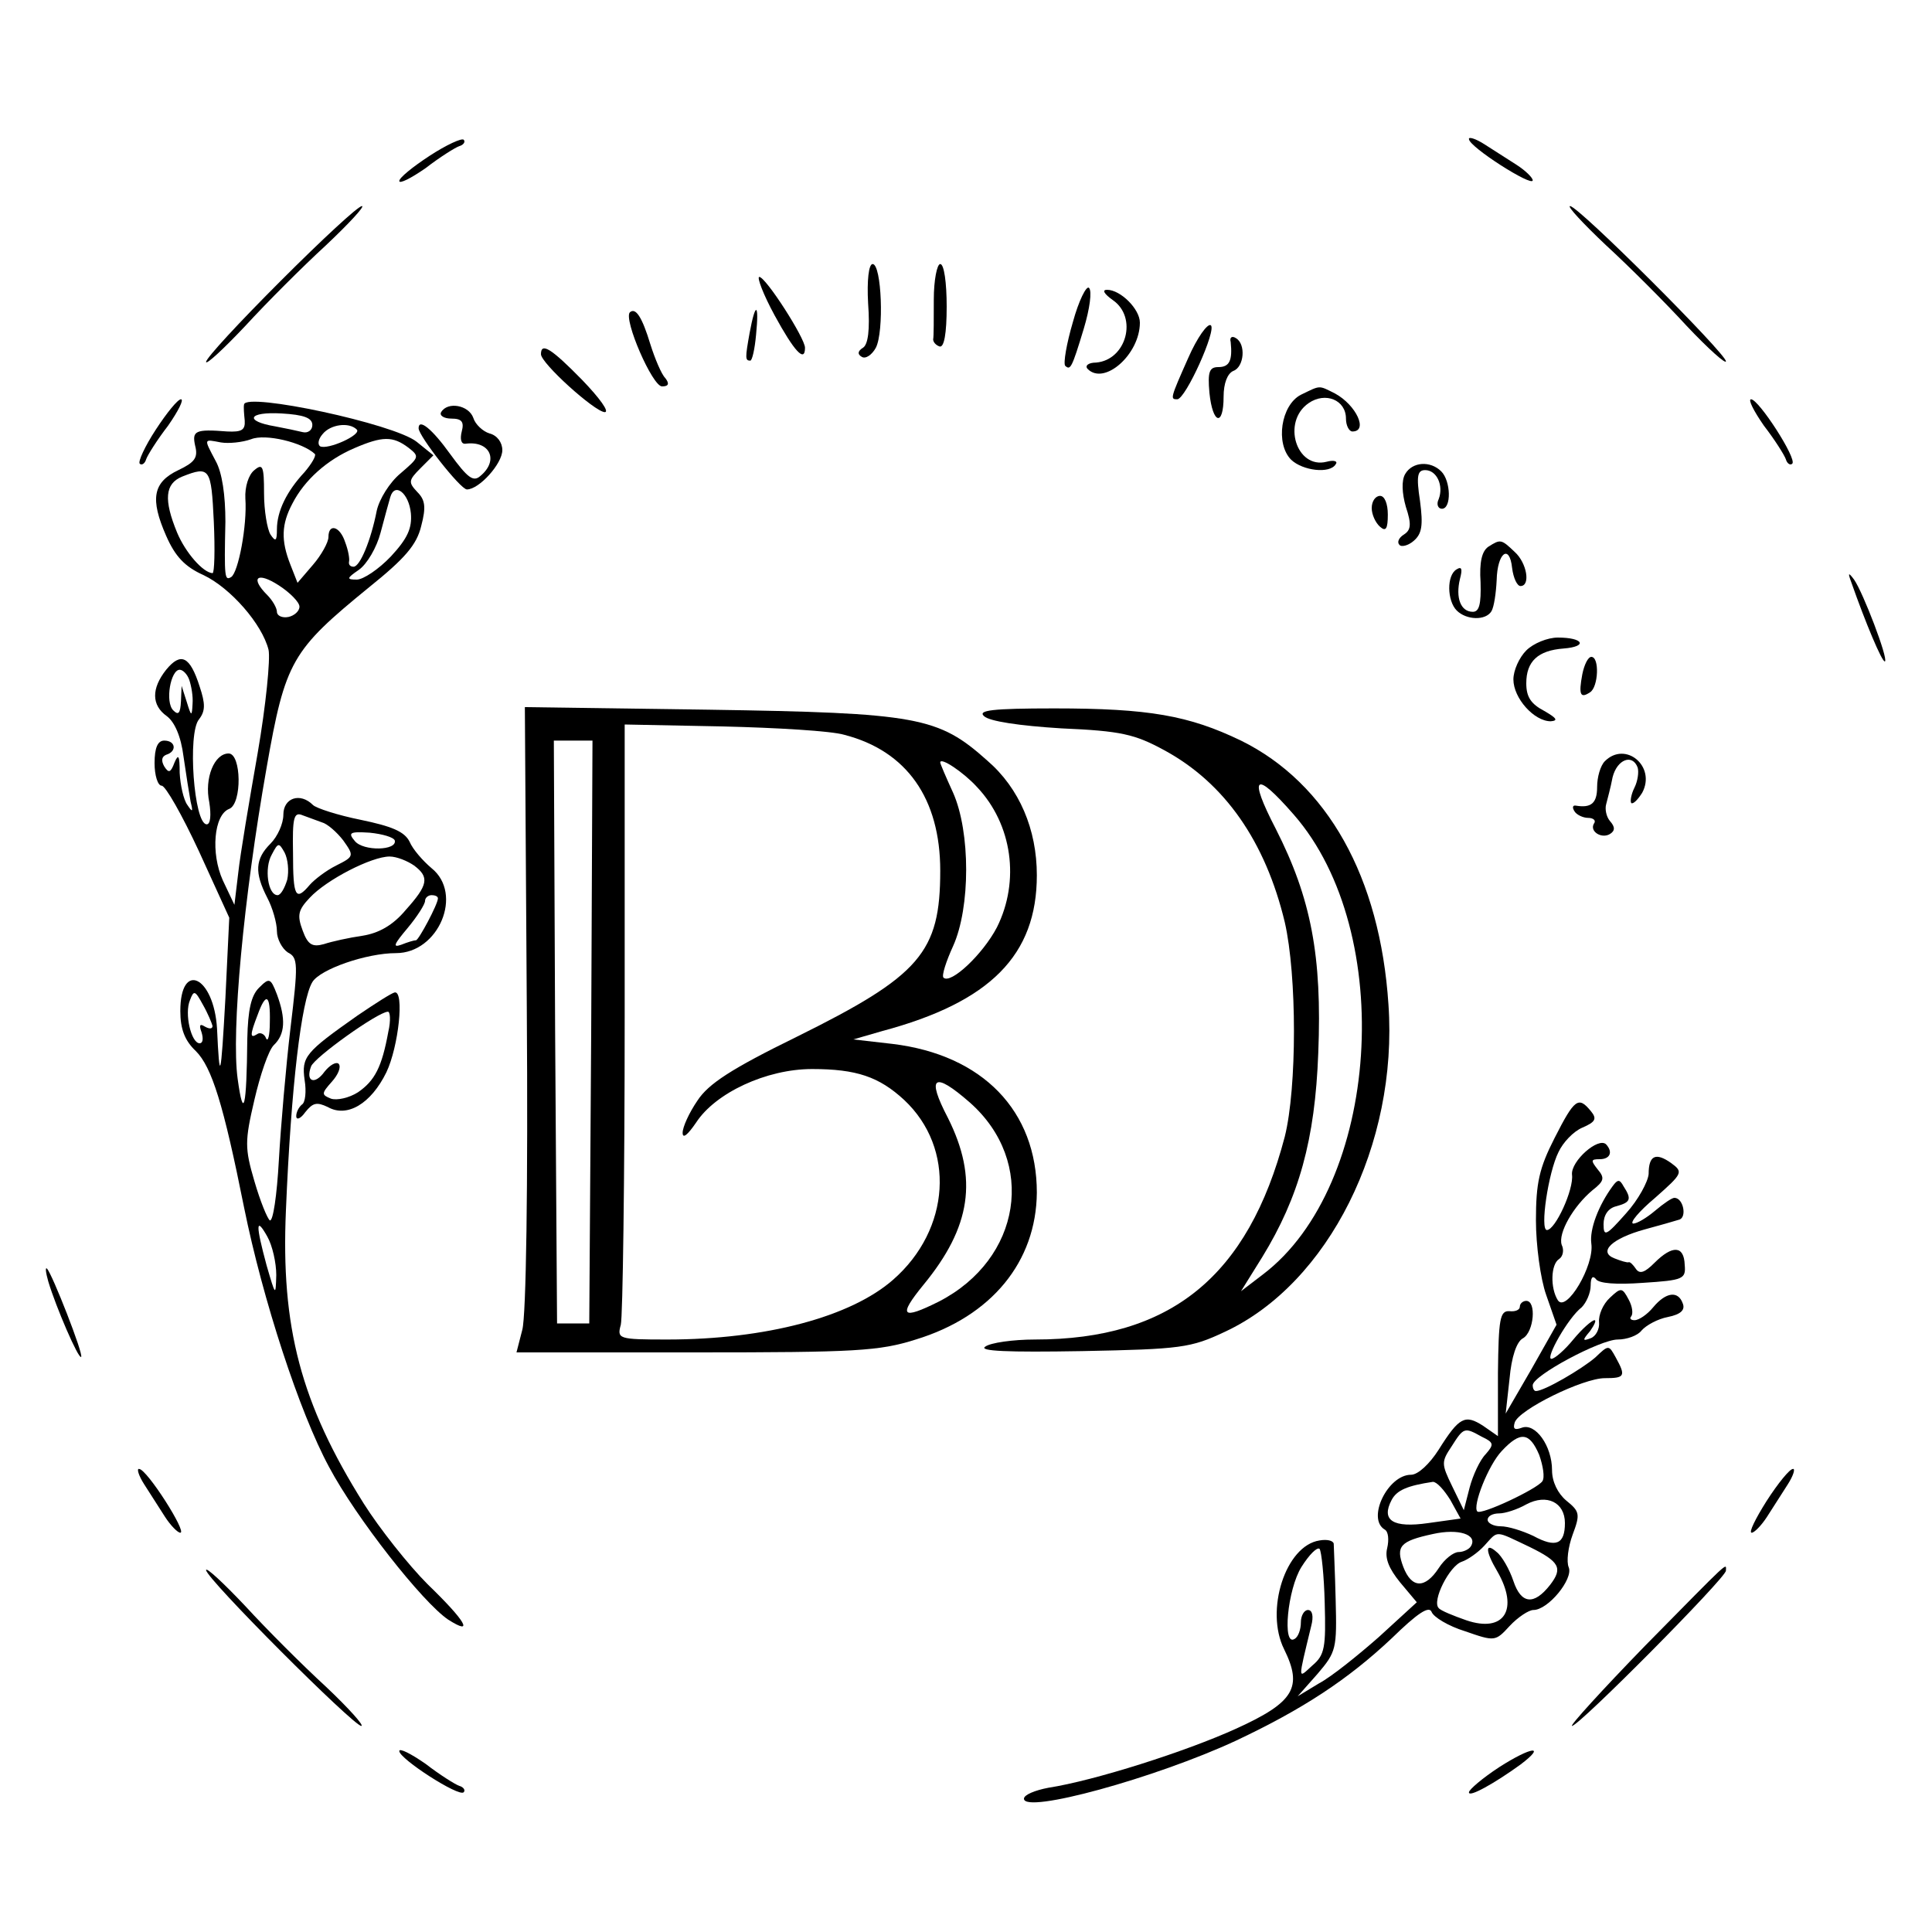
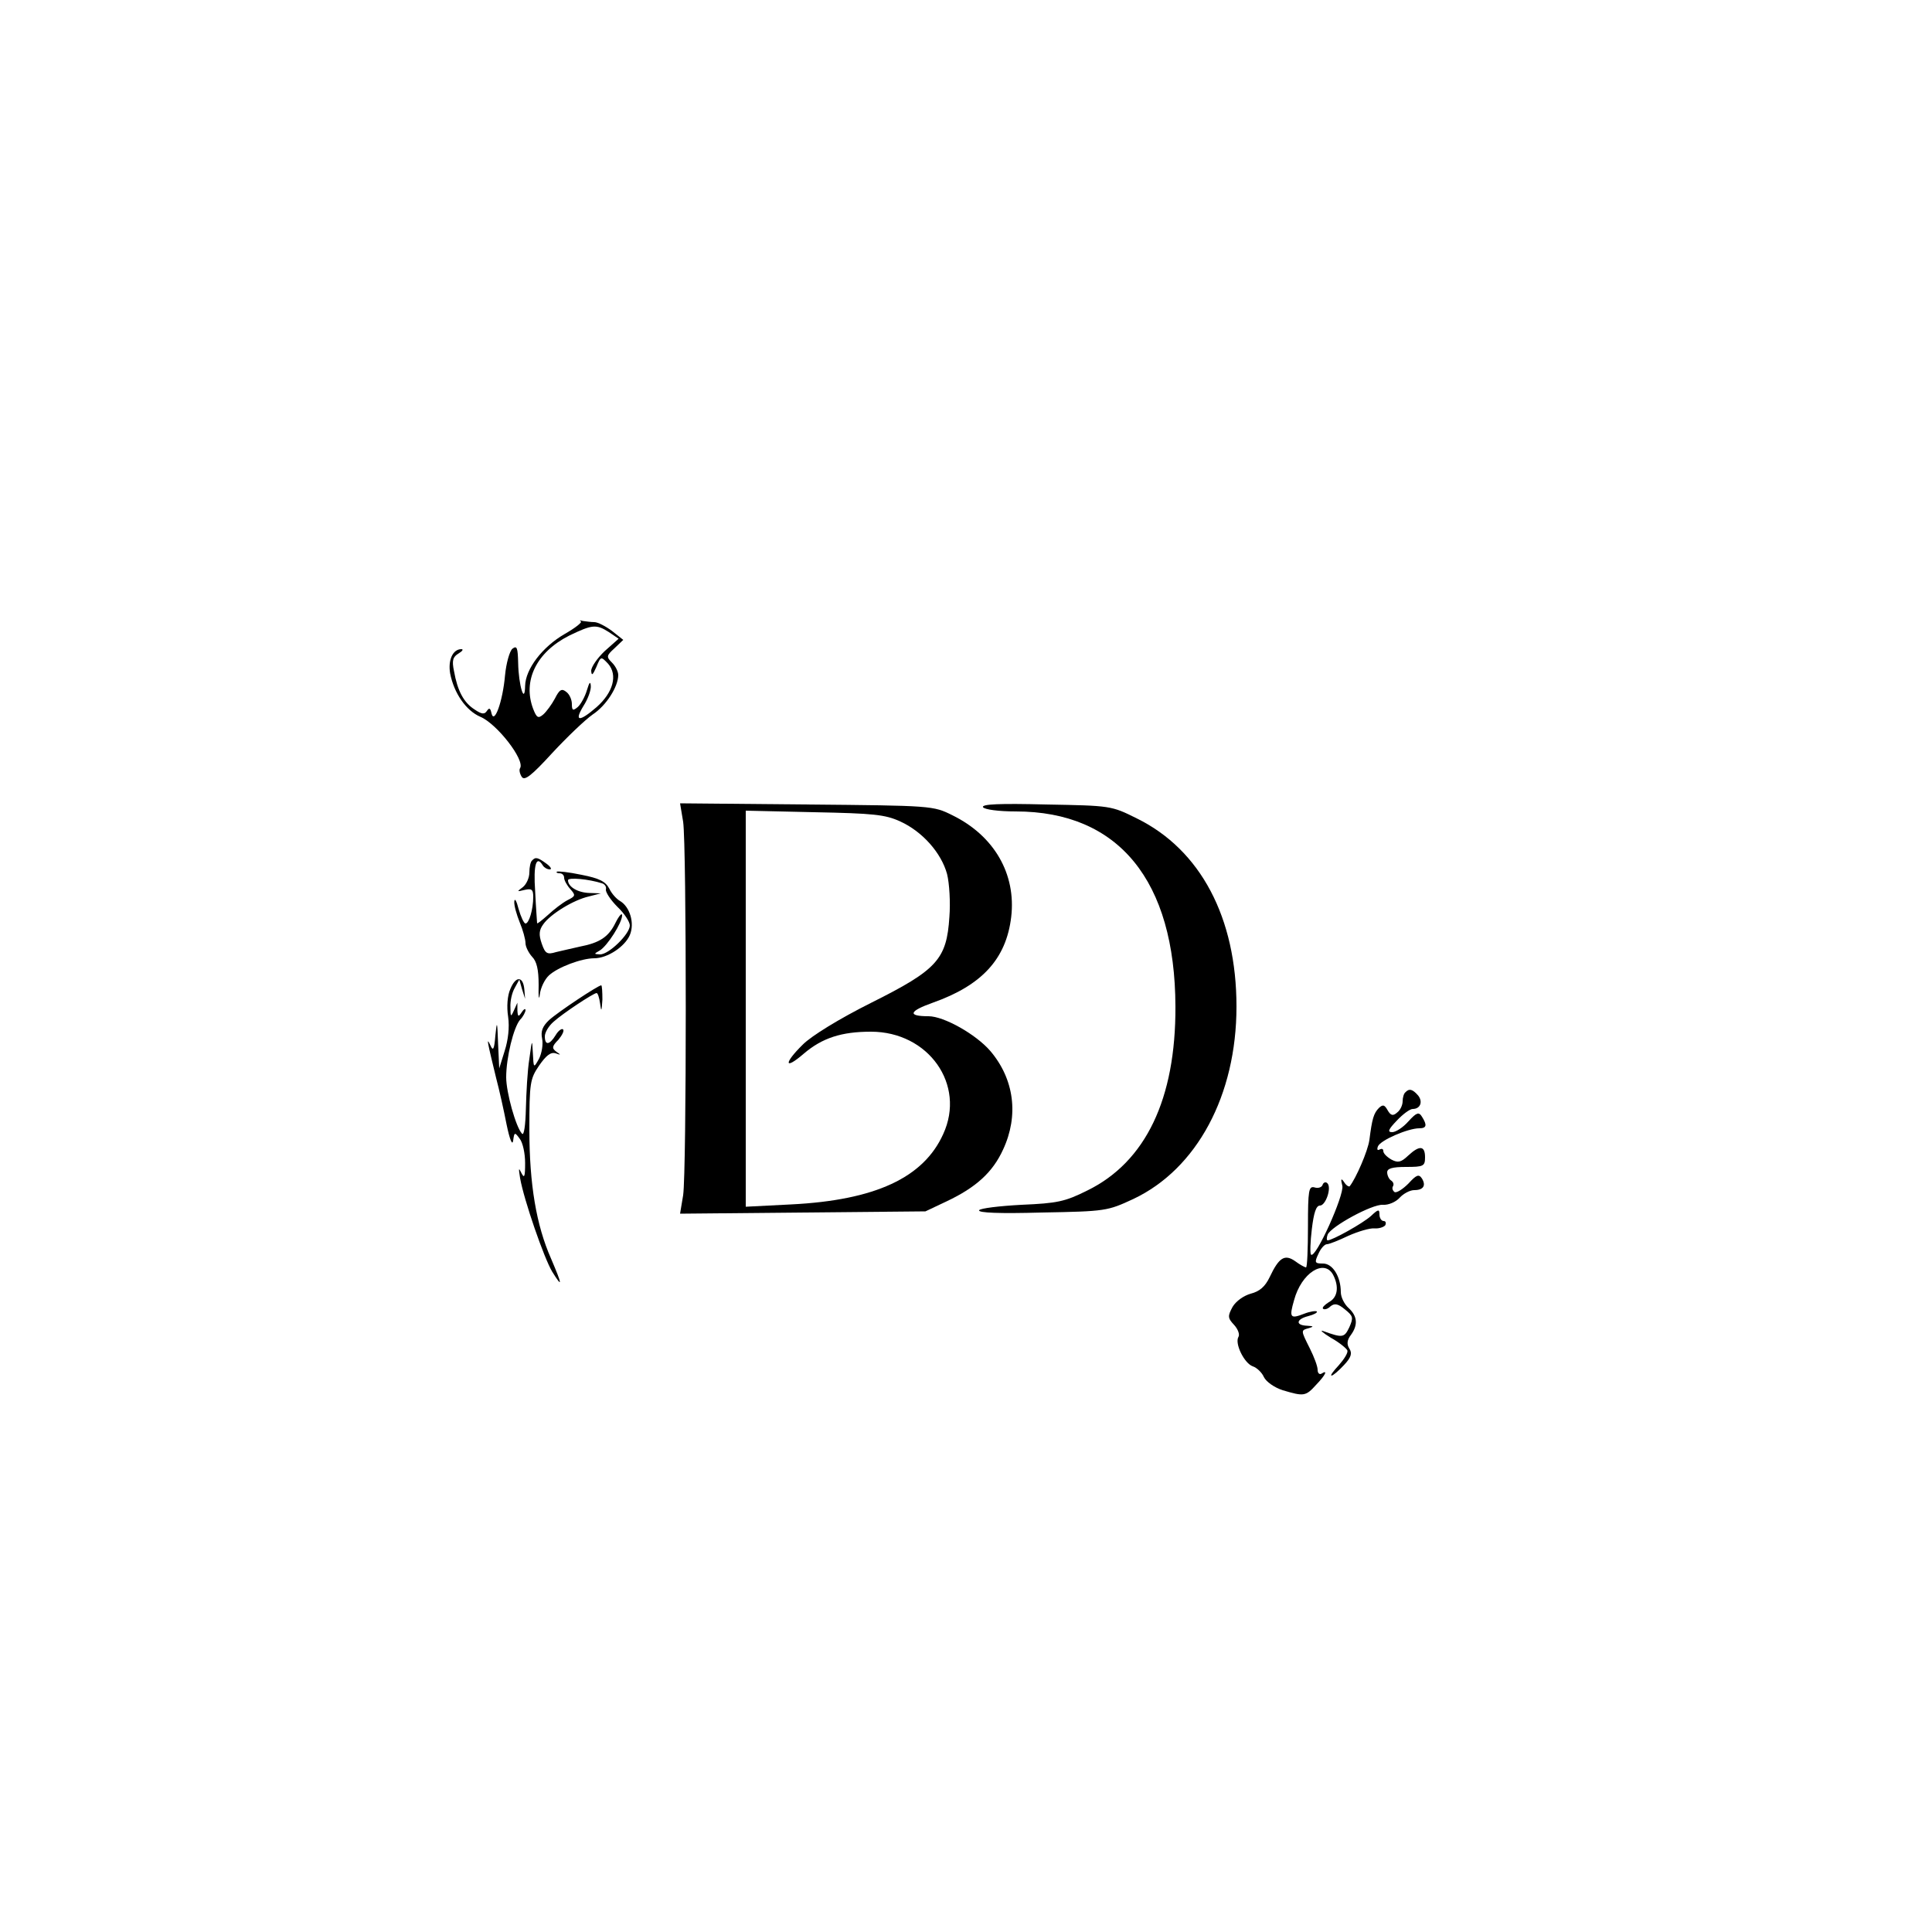
- <svg xmlns="http://www.w3.org/2000/svg" version="1.0" width="300pt" height="300pt" viewBox="0 0 300 300" preserveAspectRatio="xMidYMid meet">
-   <g transform="translate(0,300) scale(0.1,-0.1)" fill="#000000" stroke="none">
-     <path d="M667 2758 c-26 -17 -47 -34 -47 -39 0 -5 18 4 41 20 22 17 46 32 52 34 7 2 10 7 7 10 -3 3 -27 -8 -53 -25z" />
-     <path d="M2281 2784 c0 -12 99 -75 99 -64 0 4 -11 15 -25 24 -14 9 -36 23 -50 32 -14 9 -25 12 -24 8z" />
-     <path d="M436 2564 c-64 -64 -116 -120 -116 -126 0 -5 27 20 61 56 33 36 89 92 125 125 36 34 61 61 56 61 -6 0 -62 -52 -126 -116z" />
-     <path d="M2494 2619 c36 -33 92 -89 125 -125 34 -36 61 -60 61 -55 0 12 -229 241 -242 241 -5 0 20 -27 56 -61z" />
-     <path d="M1348 2529 c3 -41 0 -64 -8 -69 -8 -5 -9 -10 -2 -14 6 -4 16 3 22 14 13 25 9 130 -5 130 -6 0 -9 -25 -7 -61z" />
-     <path d="M1450 2535 c0 -30 0 -58 -1 -62 0 -4 4 -9 10 -11 7 -2 11 20 11 62 0 37 -4 66 -10 66 -5 0 -10 -25 -10 -55z" />
-     <path d="M1203 2510 c30 -55 47 -74 47 -50 0 15 -61 110 -71 110 -4 0 6 -27 24 -60z" />
-     <path d="M1666 2500 c-10 -34 -15 -64 -12 -68 8 -7 10 -5 29 58 9 30 13 58 8 63 -4 4 -16 -20 -25 -53z" />
-     <path d="M1728 2534 c39 -27 21 -93 -26 -97 -12 0 -18 -5 -13 -10 26 -26 81 23 81 72 0 21 -30 51 -51 51 -8 0 -5 -6 9 -16z" />
-     <path d="M978 2515 c-10 -11 35 -115 50 -115 10 0 12 4 5 13 -6 6 -16 30 -23 52 -13 43 -23 58 -32 50z" />
-     <path d="M1164 2483 c-7 -39 -7 -43 1 -43 3 0 7 18 9 40 5 50 -1 52 -10 3z" />
-     <path d="M1845 2444 c-28 -63 -28 -64 -17 -64 13 0 62 109 52 115 -5 3 -21 -19 -35 -51z" />
-     <path d="M1911 2469 c3 -29 -2 -39 -19 -39 -14 0 -17 -7 -14 -40 5 -49 22 -53 22 -6 0 21 6 36 15 40 17 6 20 42 4 51 -6 4 -10 1 -8 -6z" />
-     <path d="M840 2450 c0 -14 83 -89 99 -90 8 0 -8 22 -35 50 -48 49 -64 59 -64 40z" />
-     <path d="M2020 2387 c-31 -16 -40 -76 -15 -101 18 -17 60 -22 69 -7 4 5 -3 7 -14 4 -47 -12 -70 62 -28 91 26 18 58 5 58 -24 0 -11 5 -20 10 -20 25 0 6 41 -27 59 -26 13 -22 13 -53 -2z" />
-     <path d="M242 2333 c-17 -26 -28 -50 -25 -53 3 -3 8 0 10 7 2 6 17 30 34 52 16 23 25 41 20 41 -5 0 -22 -21 -39 -47z" />
-     <path d="M379 2372 c-1 -4 0 -15 1 -25 1 -15 -5 -18 -27 -17 -50 4 -55 1 -50 -22 5 -19 -1 -26 -26 -38 -40 -19 -44 -45 -19 -102 14 -32 29 -48 58 -61 42 -20 91 -76 101 -116 3 -14 -4 -86 -17 -161 -13 -74 -27 -157 -30 -185 l-6 -50 -18 38 c-19 42 -14 102 10 111 20 8 19 86 -1 86 -22 0 -38 -38 -30 -76 3 -19 2 -34 -4 -34 -20 0 -30 142 -12 163 10 13 10 24 1 51 -15 47 -29 54 -52 26 -23 -29 -23 -55 1 -72 12 -9 22 -31 26 -63 4 -28 9 -59 11 -70 4 -16 3 -17 -5 -5 -6 8 -11 31 -12 50 0 27 -2 30 -8 16 -6 -16 -9 -17 -16 -6 -5 9 -4 15 3 18 17 5 15 22 -3 22 -10 0 -15 -11 -15 -35 0 -19 5 -35 11 -35 6 0 32 -46 58 -102 l47 -103 -6 -125 c-7 -126 -9 -134 -13 -47 -5 81 -57 106 -57 27 0 -28 7 -46 24 -62 25 -25 43 -83 75 -243 29 -143 86 -318 132 -403 42 -79 145 -210 185 -237 41 -26 27 -2 -32 55 -30 30 -75 87 -99 125 -98 156 -129 274 -121 456 8 192 24 326 41 354 12 20 84 45 130 45 66 0 105 92 55 132 -13 11 -29 29 -34 41 -8 16 -28 24 -76 34 -35 7 -69 18 -74 23 -20 20 -46 11 -46 -15 0 -14 -9 -34 -20 -45 -24 -24 -25 -45 -5 -84 8 -15 15 -39 15 -52 0 -12 8 -27 17 -33 16 -8 16 -18 4 -118 -7 -59 -15 -152 -18 -205 -3 -54 -9 -95 -14 -93 -4 3 -15 30 -24 61 -15 51 -15 62 0 126 9 39 22 77 30 85 18 17 19 41 5 79 -10 26 -12 26 -28 10 -12 -12 -17 -34 -18 -79 -1 -108 -6 -128 -15 -62 -10 73 9 279 45 483 29 166 39 182 159 280 56 45 74 66 81 95 8 30 6 41 -6 53 -14 15 -14 18 5 37 l20 20 -26 21 c-35 28 -265 77 -268 58z m106 -32 c0 -8 -7 -13 -15 -11 -8 2 -27 6 -43 9 -48 8 -42 23 10 20 35 -2 48 -7 48 -18z m69 -7 c8 -8 -45 -32 -57 -26 -4 3 -3 11 4 19 12 15 41 19 53 7z m-65 -38 c2 -3 -5 -15 -16 -28 -28 -30 -43 -61 -43 -89 0 -18 -2 -20 -10 -8 -5 8 -10 37 -10 64 0 42 -2 47 -15 36 -9 -7 -15 -26 -14 -44 3 -42 -11 -115 -22 -122 -10 -6 -11 -2 -9 86 0 41 -5 76 -15 94 -19 36 -19 34 8 29 12 -2 33 0 47 5 22 9 80 -5 99 -23z m145 10 c18 -14 17 -15 -12 -40 -17 -14 -33 -40 -37 -58 -9 -46 -26 -87 -36 -87 -5 0 -8 3 -7 8 1 4 -1 17 -6 30 -8 25 -26 30 -26 8 0 -8 -11 -28 -24 -43 l-24 -28 -11 28 c-15 38 -14 63 3 95 19 37 54 68 96 86 44 19 60 19 84 1z m-302 -115 c2 -44 1 -80 -2 -80 -15 1 -42 32 -55 63 -21 51 -19 76 8 87 43 17 45 13 49 -70z m306 13 c2 -23 -5 -39 -31 -67 -19 -20 -43 -36 -53 -36 -16 0 -16 2 3 15 13 9 28 35 34 58 6 23 13 48 15 55 7 24 29 6 32 -25z m-173 -145 c0 -7 -8 -14 -17 -16 -10 -2 -18 2 -18 8 0 6 -7 18 -15 26 -27 27 -16 37 18 15 17 -11 32 -26 32 -33z m-171 -114 c3 -9 6 -25 5 -37 -1 -20 -2 -20 -9 3 l-8 25 -1 -24 c-1 -19 -4 -22 -12 -14 -13 13 -4 63 10 63 5 0 12 -7 15 -16z m206 -221 c8 -2 23 -15 33 -28 17 -24 17 -25 -11 -39 -16 -8 -34 -22 -41 -30 -22 -26 -26 -19 -26 49 -1 55 1 65 15 59 8 -3 22 -8 30 -11z m113 -28 c4 -16 -49 -17 -62 -1 -11 13 -8 15 23 13 20 -2 37 -7 39 -12z m-167 -61 c-4 -13 -10 -24 -15 -24 -15 0 -21 42 -9 63 10 19 11 19 20 3 5 -10 7 -28 4 -42z m197 22 c24 -18 22 -30 -13 -69 -20 -24 -42 -36 -67 -40 -21 -3 -48 -9 -60 -13 -18 -5 -25 -1 -33 21 -9 24 -7 32 11 51 26 28 96 64 124 64 11 0 28 -7 38 -14z m37 -51 c0 -9 -30 -65 -34 -65 -3 0 -13 -3 -23 -7 -14 -5 -11 1 10 26 15 18 27 37 27 42 0 5 5 9 10 9 6 0 10 -2 10 -5z m-350 -198 c0 -5 -5 -5 -12 -1 -8 5 -9 2 -5 -9 3 -10 2 -17 -3 -17 -13 0 -24 46 -15 67 6 16 8 15 20 -7 8 -14 14 -29 15 -33z m89 6 c0 -21 -3 -32 -6 -25 -2 6 -9 10 -14 6 -11 -7 -11 -1 1 30 13 36 20 32 19 -11z m10 -393 c-1 -33 -1 -33 -15 15 -17 63 -17 77 1 45 8 -14 14 -41 14 -60z" />
-     <path d="M2739 2339 c17 -22 32 -46 34 -52 2 -7 7 -10 10 -7 8 7 -52 100 -64 100 -5 0 4 -18 20 -41z" />
-     <path d="M685 2360 c-3 -5 4 -10 16 -10 16 0 20 -5 16 -20 -3 -12 -1 -20 6 -19 38 5 52 -26 23 -50 -11 -10 -20 -3 -47 34 -28 39 -49 56 -49 40 0 -12 65 -95 75 -95 19 0 55 40 55 61 0 12 -8 23 -20 26 -10 3 -22 14 -25 24 -7 20 -40 26 -50 9z" />
-     <path d="M2182 2264 c-6 -10 -5 -30 1 -51 9 -27 8 -36 -3 -43 -8 -5 -11 -12 -7 -16 3 -4 14 -1 22 6 13 11 15 24 10 62 -6 39 -4 48 8 48 18 0 29 -24 21 -45 -4 -8 -1 -15 5 -15 15 0 14 43 -1 58 -17 17 -45 15 -56 -4z" />
-     <path d="M2130 2211 c0 -10 6 -23 13 -29 9 -8 12 -3 12 19 0 17 -5 29 -12 29 -7 0 -13 -8 -13 -19z" />
-     <path d="M2311 2151 c-10 -7 -14 -24 -12 -55 1 -34 -2 -46 -12 -46 -19 0 -27 22 -20 51 4 15 3 20 -5 15 -16 -9 -15 -49 0 -64 15 -15 45 -16 54 -1 4 7 7 28 8 48 1 43 20 57 24 19 2 -16 8 -28 13 -28 16 0 10 36 -9 53 -21 20 -22 20 -41 8z" />
-     <path d="M2875 2095 c21 -60 48 -125 52 -122 5 5 -34 107 -48 127 -9 12 -10 11 -4 -5z" />
-     <path d="M2370 1990 c-11 -11 -20 -31 -20 -45 0 -29 32 -65 58 -65 12 1 9 5 -10 16 -21 11 -28 22 -28 43 0 34 18 51 58 54 38 3 31 17 -9 17 -16 0 -38 -9 -49 -20z" />
-     <path d="M2457 1953 c-6 -32 -3 -38 12 -28 13 8 15 55 2 55 -5 0 -11 -12 -14 -27z" />
-     <path d="M818 1436 c2 -281 -1 -479 -7 -501 l-9 -35 278 0 c249 0 285 2 342 20 118 36 187 121 188 228 0 127 -84 214 -224 231 l-61 7 45 13 c168 45 240 118 240 242 0 71 -27 135 -77 178 -76 68 -108 74 -433 79 l-285 4 3 -466z m493 423 c97 -25 149 -99 149 -211 0 -127 -31 -163 -223 -258 -102 -50 -137 -73 -154 -99 -13 -19 -23 -41 -23 -50 0 -10 8 -3 21 16 30 46 109 83 180 83 69 0 104 -12 143 -48 80 -75 72 -201 -17 -279 -66 -58 -198 -93 -351 -93 -76 0 -78 1 -72 23 3 12 6 227 6 477 l0 455 152 -3 c84 -2 169 -7 189 -13z m-393 -461 l-3 -453 -25 0 -25 0 -3 453 -2 452 30 0 30 0 -2 -452z m599 380 c55 -58 67 -146 31 -218 -22 -42 -72 -89 -83 -78 -3 3 4 25 15 49 27 60 27 177 0 238 -11 24 -20 45 -20 47 0 9 36 -15 57 -38z m-11 -490 c104 -92 80 -243 -48 -309 -58 -29 -64 -23 -24 26 74 90 85 165 38 259 -34 65 -22 73 34 24z" />
-     <path d="M1528 1888 c8 -8 55 -15 120 -19 93 -4 114 -9 160 -34 94 -51 157 -142 187 -267 19 -83 19 -257 0 -333 -57 -217 -177 -315 -388 -315 -34 0 -69 -5 -77 -11 -11 -7 34 -9 150 -7 154 3 169 5 222 30 161 75 269 291 254 508 -13 198 -95 344 -229 410 -81 39 -143 50 -290 50 -97 0 -119 -3 -109 -12z m481 -153 c160 -183 134 -576 -48 -714 l-34 -26 33 53 c57 93 82 182 87 317 6 150 -11 240 -66 348 -43 83 -33 92 28 22z" />
-     <path d="M2492 1818 c-7 -7 -12 -25 -12 -40 0 -25 -9 -33 -33 -29 -5 1 -6 -3 -2 -9 3 -5 13 -10 21 -10 8 0 13 -4 9 -9 -7 -12 12 -24 25 -16 8 5 8 11 0 20 -6 7 -8 19 -6 26 2 8 7 26 10 42 7 28 31 37 39 15 2 -7 0 -21 -5 -31 -5 -10 -7 -21 -5 -24 3 -2 10 5 17 16 22 41 -26 81 -58 49z" />
-     <path d="M555 1423 c-81 -57 -87 -64 -82 -100 3 -18 1 -35 -4 -38 -5 -4 -9 -12 -9 -18 0 -7 7 -4 14 6 12 15 18 16 35 8 30 -17 67 5 91 54 19 40 28 126 13 124 -5 -1 -30 -17 -58 -36z m48 -25 c-10 -55 -21 -76 -47 -94 -14 -9 -33 -13 -42 -10 -15 6 -15 8 1 26 10 11 15 23 11 28 -4 4 -14 -2 -22 -12 -15 -21 -30 -16 -21 8 5 14 103 84 119 85 4 1 5 -14 1 -31z" />
-     <path d="M2414 1233 c-24 -47 -29 -70 -29 -128 0 -38 7 -91 16 -116 l16 -46 -39 -69 -40 -69 6 54 c3 34 11 58 21 63 17 10 21 58 5 58 -5 0 -10 -4 -10 -9 0 -5 -7 -8 -16 -7 -15 1 -17 -12 -18 -96 l0 -98 -23 16 c-28 18 -37 14 -69 -37 -14 -22 -32 -39 -43 -39 -36 0 -69 -68 -41 -85 6 -3 7 -16 4 -29 -4 -16 3 -32 20 -53 l26 -31 -59 -54 c-33 -29 -74 -62 -93 -72 l-33 -20 31 35 c29 34 30 39 28 115 -1 43 -3 83 -3 87 -1 5 -11 7 -22 5 -53 -8 -85 -109 -55 -169 29 -59 16 -82 -74 -123 -79 -36 -221 -81 -292 -92 -21 -4 -38 -11 -38 -17 0 -24 204 32 329 90 104 49 174 95 242 159 40 39 58 51 62 41 3 -8 26 -22 52 -30 46 -16 47 -16 69 8 13 14 30 25 37 25 23 0 62 48 55 66 -4 9 -1 32 6 51 12 32 11 36 -10 53 -13 11 -22 29 -22 47 0 38 -26 74 -47 66 -11 -4 -14 -2 -11 8 6 20 106 69 140 69 31 0 33 3 17 32 -11 20 -11 20 -32 0 -21 -18 -79 -52 -92 -52 -3 0 -5 4 -5 9 0 15 105 71 132 71 14 0 31 6 37 14 7 8 25 18 41 21 20 4 27 11 23 21 -7 20 -26 18 -46 -6 -9 -11 -22 -20 -29 -20 -6 0 -8 3 -5 6 3 4 2 15 -4 26 -10 19 -12 19 -29 3 -11 -10 -18 -27 -17 -38 1 -11 -5 -22 -13 -25 -13 -5 -13 -3 -1 11 7 10 10 17 7 17 -4 0 -19 -13 -33 -30 -13 -16 -29 -30 -34 -30 -10 0 26 64 47 80 7 7 14 22 14 34 0 12 3 16 8 10 4 -7 32 -9 73 -6 63 4 67 6 65 28 -1 30 -19 31 -47 3 -15 -15 -23 -18 -29 -9 -4 6 -9 11 -11 10 -2 -1 -12 2 -22 6 -26 10 -4 31 47 45 22 6 47 13 53 15 13 3 7 34 -7 34 -4 0 -17 -9 -30 -20 -13 -11 -28 -20 -34 -20 -6 1 9 19 34 40 43 38 44 40 25 54 -24 17 -35 12 -35 -17 -1 -12 -16 -40 -35 -61 -31 -35 -35 -37 -35 -17 0 14 7 25 20 28 22 6 24 11 11 31 -6 11 -9 11 -17 0 -22 -30 -36 -67 -33 -89 5 -34 -39 -108 -52 -88 -12 19 -11 56 2 64 6 4 8 14 4 22 -6 18 18 60 48 85 18 14 19 19 8 32 -11 14 -11 16 3 16 16 0 21 11 10 23 -12 12 -55 -26 -53 -47 3 -23 -26 -86 -39 -86 -11 0 2 89 18 121 7 15 23 32 37 38 21 9 23 14 13 26 -19 23 -25 19 -56 -42z m-113 -464 c19 -9 19 -12 6 -27 -9 -9 -20 -33 -25 -52 l-9 -35 -18 37 c-17 35 -17 38 -1 62 19 30 20 30 47 15z m89 -28 c6 -17 9 -35 5 -41 -8 -12 -95 -53 -101 -47 -8 8 17 72 38 94 29 31 43 29 58 -6z m-138 -70 l16 -29 -50 -7 c-55 -8 -74 4 -57 36 8 15 24 22 64 28 6 0 17 -12 27 -28z m178 -36 c0 -33 -14 -39 -49 -20 -17 8 -39 15 -51 15 -11 0 -20 5 -20 10 0 6 8 10 18 10 9 0 28 6 42 14 32 17 60 3 60 -29z m-146 -36 c-3 -5 -12 -9 -19 -9 -8 0 -22 -11 -31 -25 -21 -32 -42 -32 -55 2 -12 32 -5 40 46 51 40 9 70 -1 59 -19z m91 -1 c47 -23 52 -33 32 -59 -25 -32 -45 -30 -57 6 -6 18 -18 39 -26 45 -18 16 -18 2 1 -30 34 -59 11 -96 -48 -76 -20 7 -40 15 -43 19 -11 11 17 66 36 72 9 3 25 14 35 25 22 24 15 24 70 -2z m-318 -87 c2 -69 0 -81 -19 -97 -23 -21 -23 -26 -2 61 4 15 2 25 -5 25 -6 0 -11 -9 -11 -19 0 -11 -4 -23 -10 -26 -19 -12 -11 77 11 112 12 19 24 31 28 28 3 -4 7 -42 8 -84z" />
-     <path d="M75 1010 c12 -40 47 -121 51 -117 4 4 -45 129 -53 137 -3 3 -2 -6 2 -20z" />
-     <path d="M224 695 c9 -14 23 -36 32 -50 9 -14 20 -25 24 -25 11 0 -52 99 -64 99 -4 1 -1 -10 8 -24z" />
-     <path d="M2743 669 c-17 -27 -28 -49 -23 -49 4 0 15 11 24 25 9 14 23 36 32 50 9 14 12 25 8 24 -5 0 -23 -22 -41 -50z" />
-     <path d="M320 562 c0 -13 229 -242 241 -242 5 0 -19 27 -55 61 -36 33 -92 89 -125 125 -34 36 -61 61 -61 56z" />
-     <path d="M2554 444 c-66 -68 -117 -124 -113 -124 11 0 239 230 239 241 0 12 10 21 -126 -117z" />
-     <path d="M620 281 c0 -12 93 -72 100 -64 3 3 0 8 -7 10 -6 2 -30 17 -52 34 -23 16 -41 25 -41 20z" />
-     <path d="M2328 256 c-26 -17 -47 -35 -47 -39 -1 -9 40 14 80 43 41 31 17 28 -33 -4z" />
+ <svg xmlns="http://www.w3.org/2000/svg" version="1.0" width="500pt" height="500pt" viewBox="0 0 500 500" preserveAspectRatio="xMidYMid meet">
+   <g transform="translate(0,500) scale(0.1,-0.1)" fill="#000000" stroke="none">
+     <path d="M1503 3392 c5 -2 -14 -17 -42 -33 -57 -33 -101 -90 -102 -134 -1 -51 -17 2 -18 59 -1 40 -3 46 -15 37 -7 -6 -16 -37 -19 -69 -6 -68 -28 -128 -35 -98 -3 14 -6 15 -12 6 -6 -9 -13 -9 -32 4 -28 18 -44 48 -53 99 -6 28 -3 37 12 46 10 6 13 11 7 11 -22 0 -35 -28 -29 -63 10 -51 41 -96 78 -112 43 -18 116 -112 103 -133 -3 -4 -1 -14 4 -22 7 -12 25 2 79 61 38 41 85 86 105 100 35 23 66 72 66 102 0 9 -7 23 -16 32 -15 15 -15 18 6 37 l23 22 -29 23 c-16 12 -37 23 -46 23 -9 0 -22 2 -30 3 -7 2 -9 2 -5 -1z m73 -28 l25 -17 -36 -32 c-19 -18 -35 -41 -35 -51 1 -14 4 -11 13 9 12 29 12 29 31 9 25 -29 13 -74 -30 -112 -45 -39 -59 -38 -34 3 11 17 20 41 19 52 -1 13 -4 9 -10 -11 -5 -17 -16 -37 -24 -44 -12 -10 -15 -9 -15 8 0 11 -6 25 -14 31 -12 10 -18 7 -30 -17 -8 -15 -22 -34 -30 -41 -13 -11 -17 -9 -26 14 -28 73 8 147 93 190 60 29 70 30 103 9z" />
+     <path d="M1768 2873 c9 -63 9 -903 0 -966 l-8 -48 318 3 317 3 55 26 c76 36 119 75 146 134 41 88 29 182 -33 255 -37 43 -120 90 -160 90 -55 0 -51 13 11 35 127 45 190 113 203 222 13 111 -44 210 -152 263 -50 25 -53 25 -377 28 l-328 3 8 -48z m562 1 c57 -26 106 -81 121 -136 6 -24 9 -74 6 -111 -7 -110 -32 -137 -202 -222 -84 -42 -155 -86 -177 -108 -50 -49 -49 -68 2 -24 48 41 98 57 174 57 149 0 246 -137 187 -265 -51 -113 -176 -171 -393 -182 l-118 -6 0 512 0 513 178 -4 c152 -3 183 -6 222 -24z" />
+     <path d="M2544 2911 c4 -6 40 -11 85 -11 266 0 412 -179 413 -505 1 -239 -77 -402 -228 -476 -58 -29 -78 -33 -170 -37 -57 -3 -107 -9 -110 -14 -4 -7 55 -9 162 -6 166 3 170 4 237 35 165 78 267 269 267 498 0 230 -93 406 -258 487 -66 33 -68 33 -235 36 -120 3 -167 1 -163 -7z" />
+     <path d="M1377 2773 c-4 -3 -7 -17 -7 -31 0 -14 -8 -31 -17 -38 -16 -12 -16 -12 5 -7 18 4 22 1 22 -18 0 -33 -11 -69 -20 -69 -4 0 -12 17 -18 38 -5 20 -10 29 -11 19 -1 -10 6 -34 14 -54 8 -19 15 -44 15 -54 0 -9 8 -25 17 -35 12 -12 17 -33 17 -73 -1 -31 1 -42 3 -25 2 18 13 40 24 50 23 21 84 44 117 44 34 0 79 30 92 60 13 31 0 73 -25 88 -9 5 -22 19 -28 32 -10 19 -26 27 -72 36 -33 7 -62 10 -64 8 -2 -2 1 -4 7 -4 7 0 12 -5 12 -12 0 -6 7 -19 16 -29 14 -16 14 -18 -8 -29 -13 -7 -35 -24 -50 -38 -16 -14 -28 -24 -28 -21 0 2 -3 39 -5 82 -5 70 3 95 20 67 3 -5 11 -10 18 -10 6 0 2 7 -9 15 -22 16 -28 18 -37 8z m181 -59 c7 -2 12 -9 10 -16 -1 -7 12 -27 30 -45 18 -17 32 -39 32 -48 0 -22 -54 -75 -77 -75 -16 1 -17 1 -1 10 20 12 58 72 58 91 0 8 -8 -1 -17 -19 -18 -37 -41 -52 -93 -62 -19 -4 -47 -11 -61 -14 -23 -7 -28 -4 -37 22 -8 23 -7 35 4 50 18 26 78 63 118 72 l31 8 -30 1 c-30 1 -55 16 -55 33 0 8 54 3 88 -8z" />
+     <path d="M1321 2441 c-8 -17 -10 -47 -6 -72 4 -28 0 -61 -9 -89 l-14 -45 -3 65 c-2 58 -3 60 -7 20 -3 -37 -6 -41 -13 -25 -11 23 -8 10 15 -85 8 -30 20 -84 27 -120 8 -39 15 -56 17 -42 3 22 4 23 17 5 8 -10 14 -38 14 -63 0 -36 -2 -41 -10 -25 -7 15 -7 11 -3 -14 10 -57 62 -207 83 -242 28 -45 26 -34 -3 34 -38 86 -56 192 -56 334 0 121 2 131 25 165 18 26 30 36 43 32 14 -5 14 -4 2 4 -12 9 -12 14 5 31 10 12 16 24 12 27 -3 3 -12 -3 -19 -15 -16 -26 -28 -27 -28 -3 0 10 10 27 23 38 23 21 103 74 111 74 3 0 7 -12 9 -27 3 -23 4 -21 6 10 0 20 -1 37 -3 37 -8 0 -112 -69 -135 -90 -17 -16 -22 -29 -18 -48 3 -15 -1 -38 -8 -52 -14 -25 -14 -25 -16 15 -2 37 -2 36 -9 -15 -5 -30 -8 -89 -9 -129 -1 -43 -5 -71 -10 -65 -16 17 -41 107 -41 146 0 51 19 129 36 149 8 8 14 20 14 25 0 5 -5 2 -10 -6 -8 -12 -10 -12 -11 5 l0 20 -9 -20 c-8 -18 -9 -17 -9 8 -1 16 4 38 11 50 l12 22 7 -25 8 -25 -2 24 c-3 35 -22 36 -36 2z" />
+     <path d="M3637 2173 c-4 -3 -7 -14 -7 -23 0 -10 -6 -23 -14 -29 -11 -10 -17 -8 -25 6 -8 14 -12 15 -22 6 -14 -14 -18 -28 -25 -83 -4 -29 -35 -100 -51 -120 -2 -2 -9 2 -14 10 -8 12 -10 10 -5 -9 5 -24 -69 -189 -81 -178 -3 3 -2 33 2 66 5 42 11 61 21 61 15 0 31 47 19 58 -4 4 -10 2 -12 -4 -2 -7 -12 -10 -21 -7 -15 4 -17 -7 -17 -101 0 -59 -2 -106 -5 -106 -3 0 -16 7 -28 16 -27 19 -42 10 -66 -41 -12 -25 -26 -37 -49 -43 -18 -5 -38 -19 -47 -34 -13 -24 -13 -29 4 -47 10 -11 15 -25 11 -31 -10 -17 15 -68 37 -76 10 -3 24 -16 29 -28 6 -12 27 -27 49 -34 54 -16 59 -16 86 14 25 26 31 40 14 29 -5 -3 -10 1 -10 10 0 9 -9 33 -20 55 -24 48 -24 47 -2 53 13 4 11 5 -5 6 -31 1 -29 17 3 25 15 4 24 9 22 12 -3 2 -18 0 -33 -6 -36 -14 -39 -10 -26 35 19 71 78 108 101 66 16 -31 12 -59 -11 -71 -11 -7 -18 -14 -15 -17 3 -3 12 -1 19 6 11 9 20 7 38 -8 21 -17 22 -21 11 -46 -13 -27 -17 -28 -67 -10 -11 4 -2 -4 19 -17 22 -12 41 -28 43 -33 2 -6 -8 -22 -22 -38 -14 -15 -23 -27 -19 -27 4 0 18 12 32 27 19 20 22 31 14 43 -7 11 -6 22 4 35 19 26 17 49 -6 70 -11 10 -20 28 -20 41 0 40 -21 74 -46 74 -21 0 -23 2 -12 25 6 14 16 25 22 25 6 0 31 10 56 22 25 11 55 20 67 19 11 -1 24 3 28 8 3 6 1 11 -4 11 -6 0 -11 8 -11 17 0 14 -3 14 -22 -4 -21 -19 -100 -63 -112 -63 -3 0 -3 7 0 15 9 21 115 79 143 77 14 -1 33 7 43 18 10 11 27 20 38 20 24 0 31 12 20 30 -8 12 -14 10 -35 -13 -15 -15 -31 -25 -36 -22 -5 4 -7 10 -4 15 3 5 1 11 -5 15 -5 3 -10 13 -10 21 0 10 13 14 49 14 45 0 49 2 49 25 0 30 -14 32 -44 4 -18 -17 -26 -19 -43 -10 -12 7 -21 16 -21 22 0 6 -4 7 -10 4 -5 -3 -7 0 -4 8 6 16 78 47 107 47 19 0 21 8 7 30 -8 13 -14 11 -35 -12 -14 -16 -33 -28 -42 -28 -13 0 -10 7 12 30 16 17 34 30 41 30 20 0 27 19 14 35 -14 16 -23 19 -33 8z" />
  </g>
</svg>
